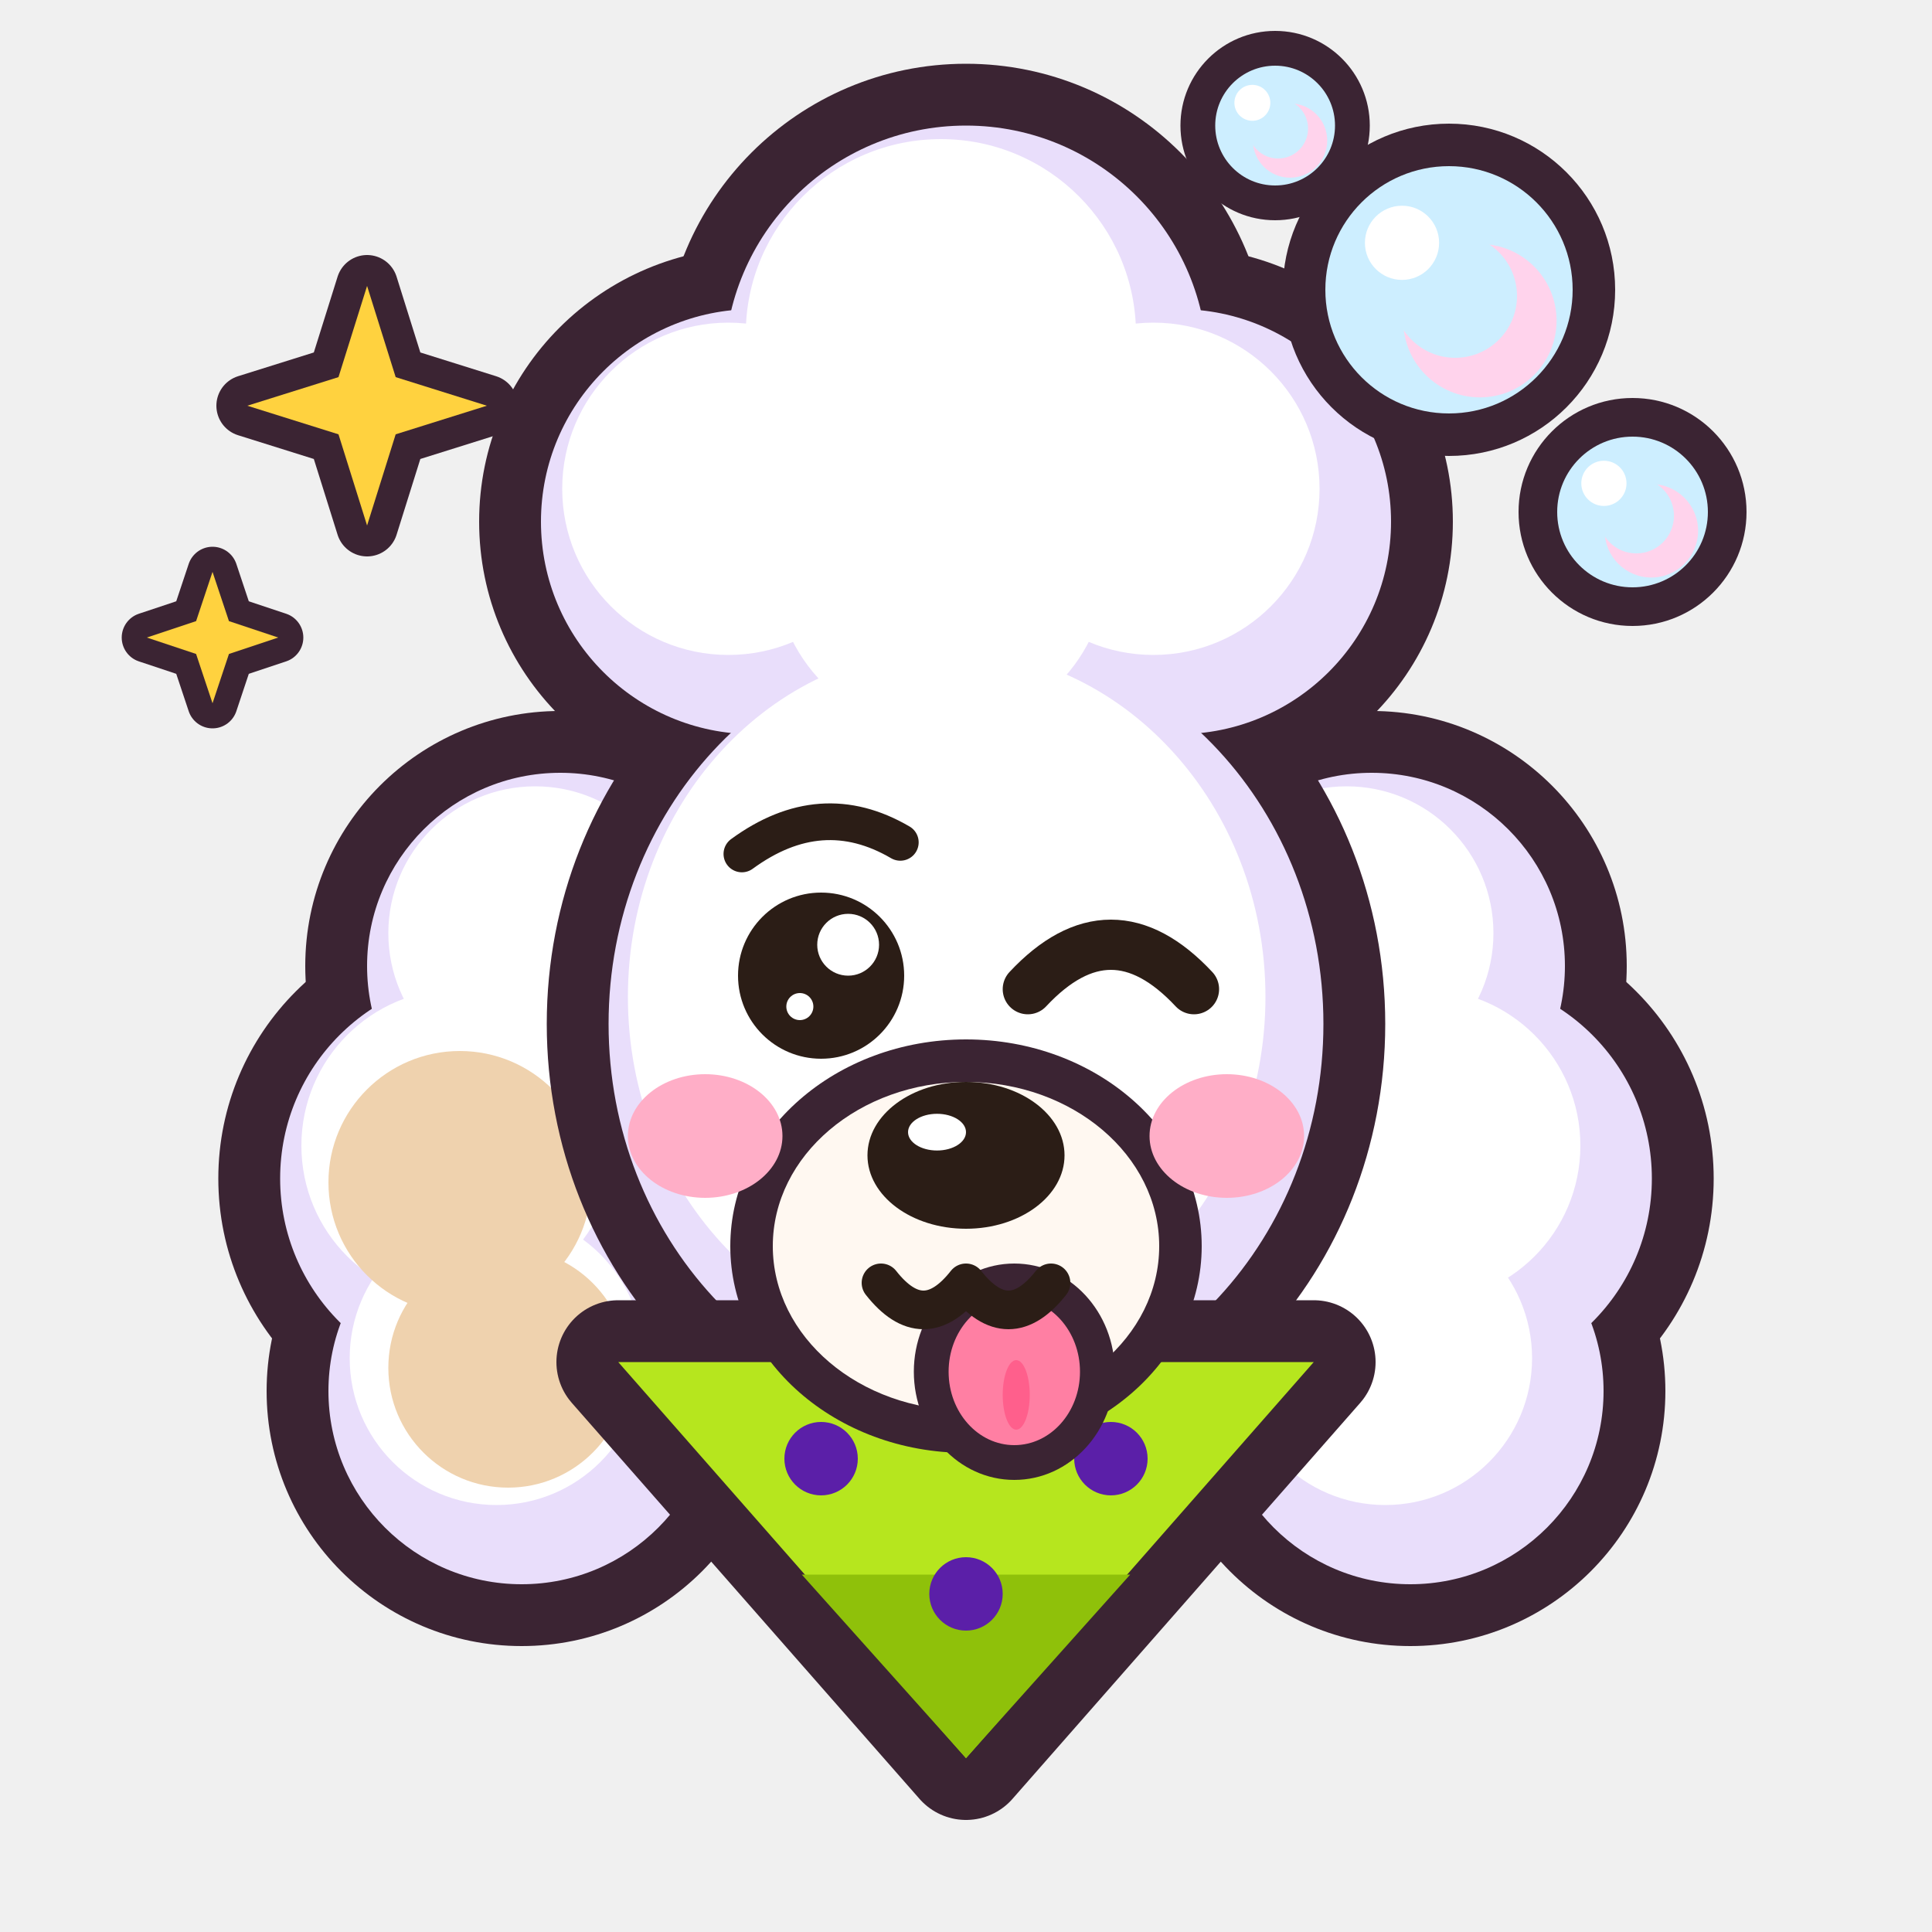
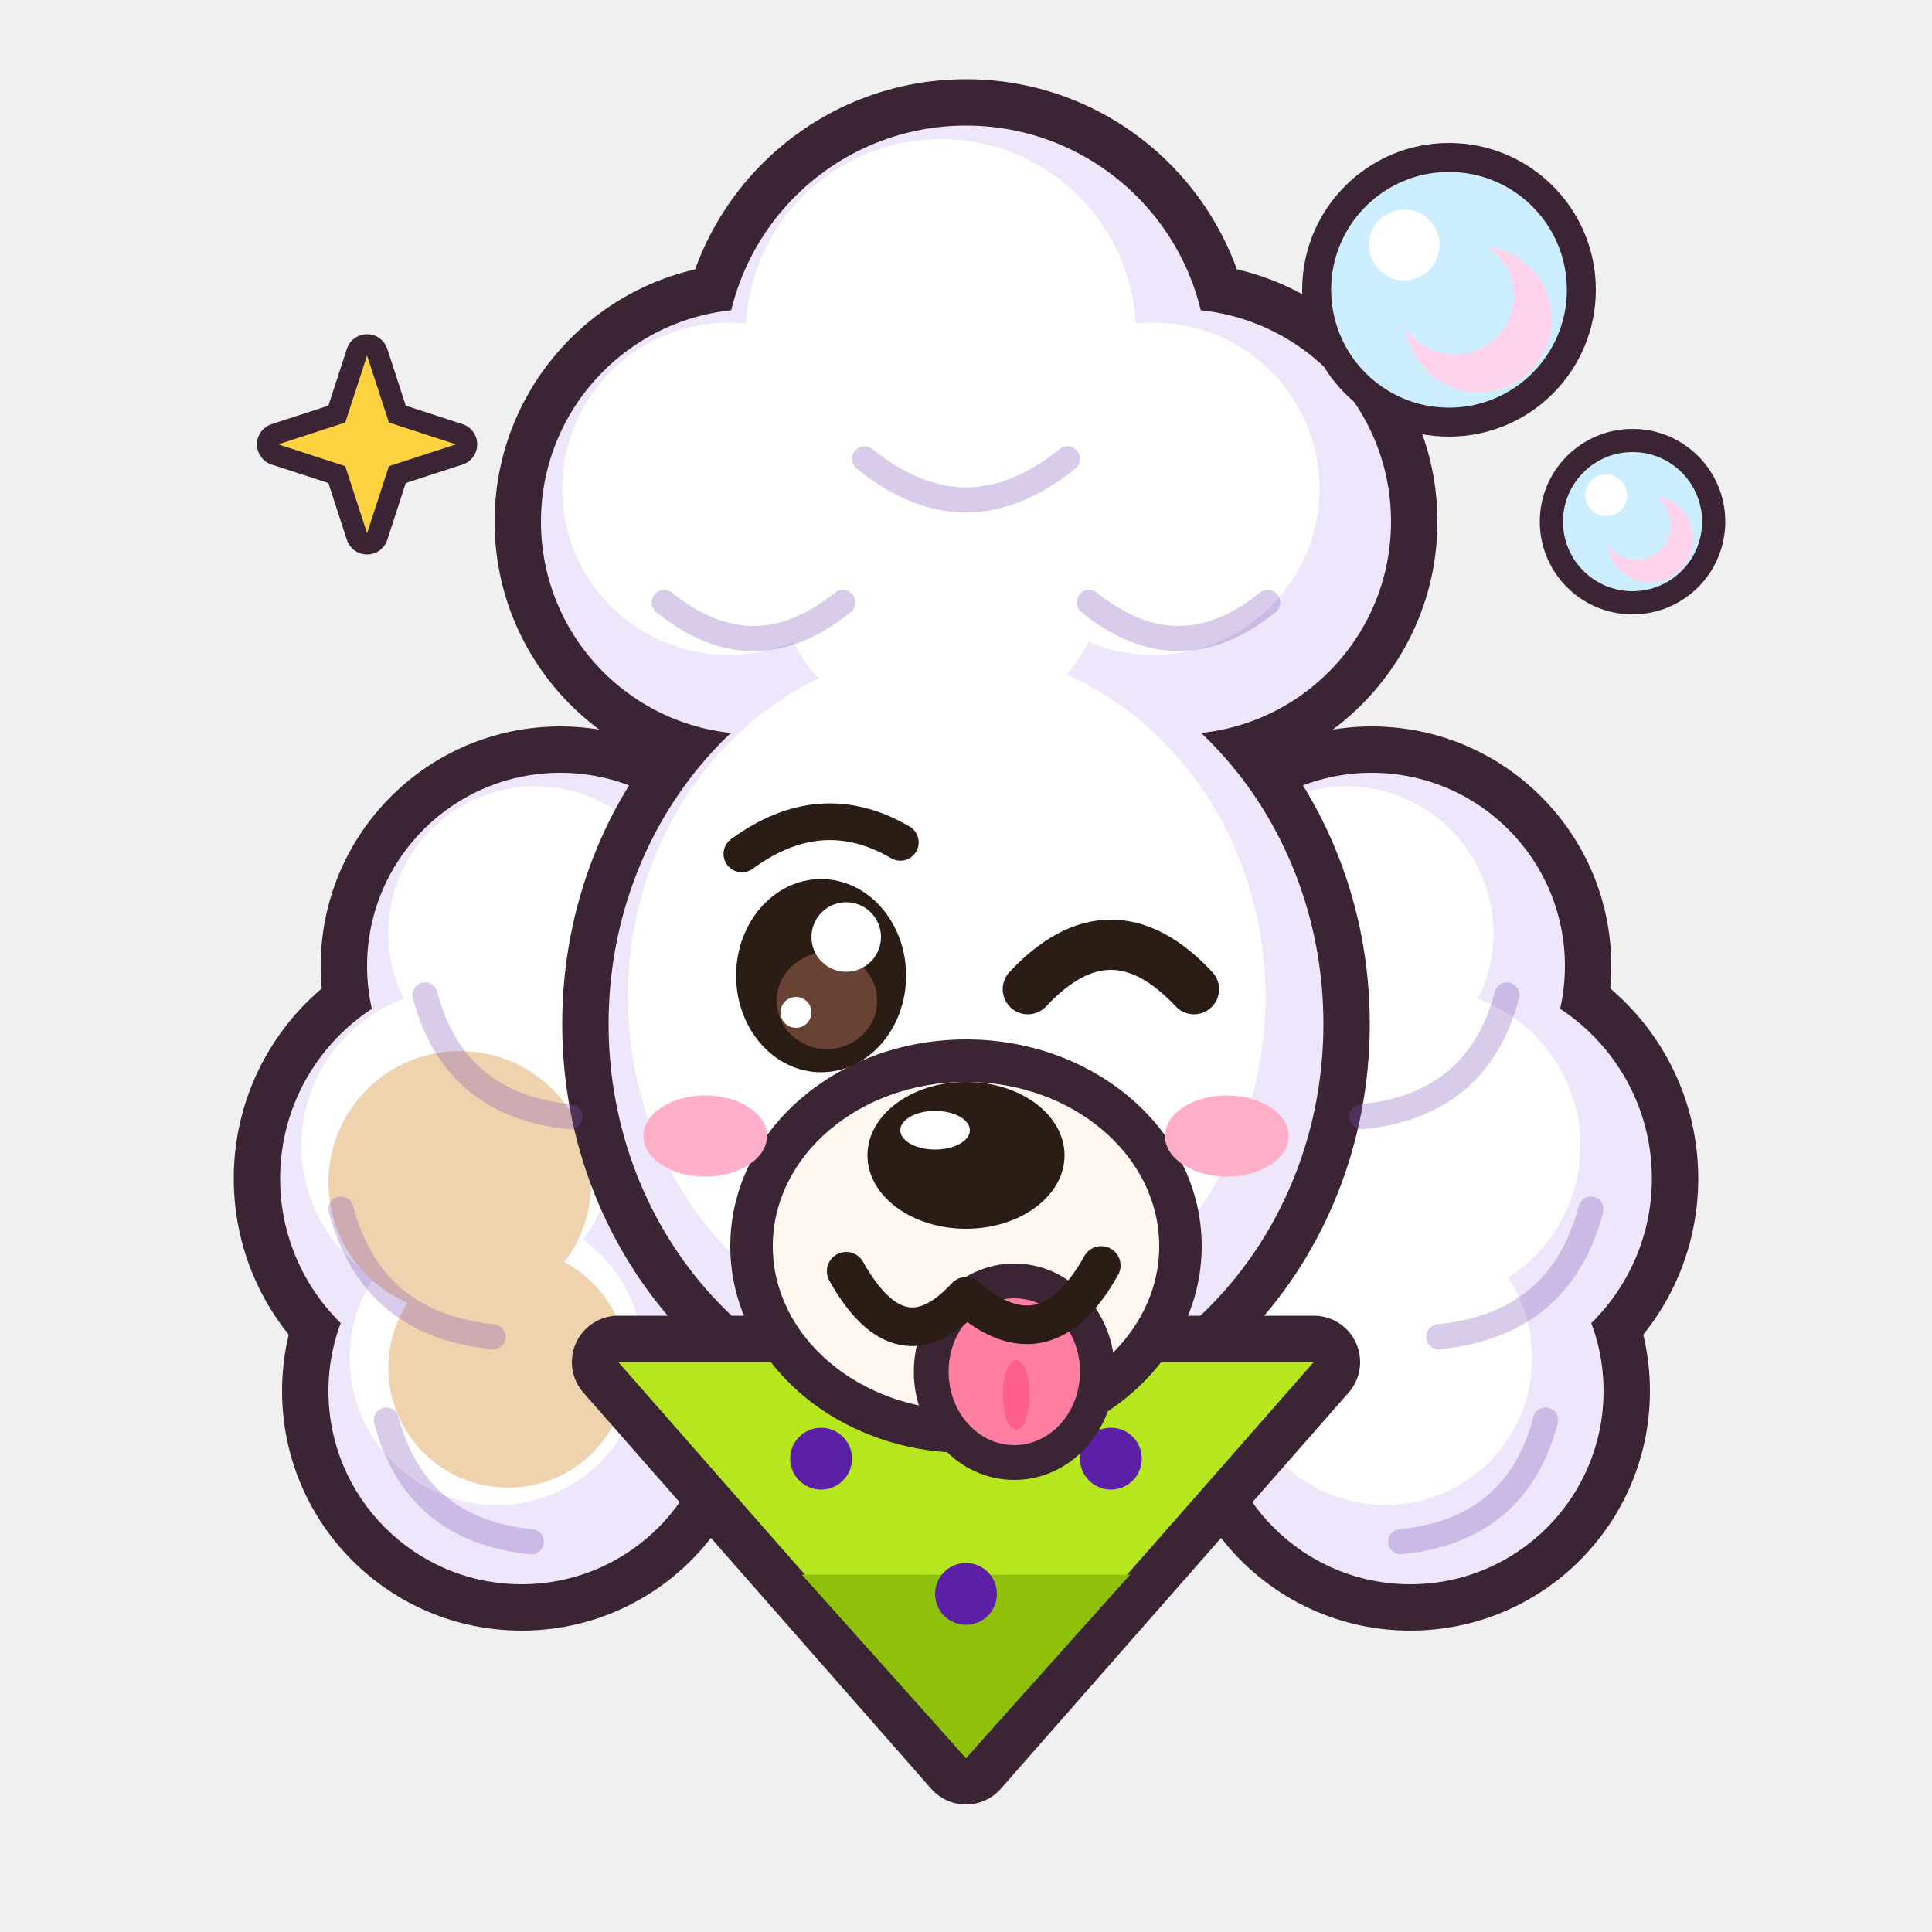
<svg xmlns="http://www.w3.org/2000/svg" viewBox="0 0 100 100" role="img" aria-label="Pituco">
-   <circle cx="29" cy="50" r="13.2" fill="#3b2433" />
-   <circle cx="25" cy="61" r="13.7" fill="#3b2433" />
-   <circle cx="27" cy="72" r="13.2" fill="#3b2433" />
-   <circle cx="71" cy="50" r="13.2" fill="#3b2433" />
-   <circle cx="75" cy="61" r="13.7" fill="#3b2433" />
-   <circle cx="73" cy="72" r="13.2" fill="#3b2433" />
-   <circle cx="29" cy="50" r="10" fill="#e9defb" />
-   <circle cx="25" cy="61" r="10.5" fill="#e9defb" />
-   <circle cx="27" cy="72" r="10" fill="#e9defb" />
-   <circle cx="71" cy="50" r="10" fill="#e9defb" />
-   <circle cx="75" cy="61" r="10.5" fill="#e9defb" />
-   <circle cx="73" cy="72" r="10" fill="#e9defb" />
-   <circle cx="27.7" cy="48.3" r="7.6" fill="#ffffff" />
-   <circle cx="23.7" cy="59.3" r="8.1" fill="#ffffff" />
-   <circle cx="25.7" cy="70.3" r="7.6" fill="#ffffff" />
-   <circle cx="69.7" cy="48.3" r="7.6" fill="#ffffff" />
-   <circle cx="73.7" cy="59.3" r="8.1" fill="#ffffff" />
-   <circle cx="71.7" cy="70.3" r="7.6" fill="#ffffff" />
-   <circle cx="23.8" cy="61.2" r="6.8" fill="#efd2ae" />
-   <circle cx="26.3" cy="70.8" r="6.2" fill="#efd2ae" />
-   <ellipse cx="50" cy="53" rx="21.7" ry="23.2" fill="#3b2433" />
-   <circle cx="39" cy="27" r="14.2" fill="#3b2433" />
-   <circle cx="61" cy="27" r="14.2" fill="#3b2433" />
-   <circle cx="50" cy="19" r="15.7" fill="#3b2433" />
-   <circle cx="50" cy="31" r="14.2" fill="#3b2433" />
-   <ellipse cx="50" cy="53" rx="18.5" ry="20" fill="#e9defb" />
-   <circle cx="39" cy="27" r="11" fill="#e9defb" />
-   <circle cx="61" cy="27" r="11" fill="#e9defb" />
-   <circle cx="50" cy="19" r="12.5" fill="#e9defb" />
-   <circle cx="50" cy="31" r="11" fill="#e9defb" />
-   <circle cx="37.7" cy="25.3" r="8.6" fill="#ffffff" />
-   <circle cx="59.7" cy="25.3" r="8.6" fill="#ffffff" />
-   <circle cx="48.7" cy="17.3" r="10.1" fill="#ffffff" />
-   <circle cx="48.7" cy="29.3" r="8.6" fill="#ffffff" />
-   <ellipse cx="49" cy="51.6" rx="16.5" ry="18" fill="#ffffff" />
-   <polygon points="32,70.5 68,70.5 50,91" fill="#3b2433" stroke="#3b2433" stroke-width="6.4" stroke-linejoin="round" />
-   <polygon points="32,70.5 68,70.5 50,91" fill="#b6e61e" />
-   <polygon points="41.5,81.5 58.5,81.5 50,91" fill="#8fc10a" />
-   <circle cx="42.5" cy="75.5" r="1.9" fill="#5b1fa8" />
-   <circle cx="57.5" cy="75.5" r="1.9" fill="#5b1fa8" />
-   <circle cx="50" cy="82.5" r="1.9" fill="#5b1fa8" />
-   <circle cx="75" cy="15" r="8.6" fill="#3b2433" />
-   <circle cx="75" cy="15" r="6.4" fill="#cdeeff" />
-   <circle cx="76.6" cy="16.6" r="3.968" fill="#ffd3ec" />
-   <circle cx="75.32" cy="15.32" r="3.2" fill="#cdeeff" />
-   <circle cx="72.568" cy="12.568" r="1.92" fill="#ffffff" />
-   <circle cx="84.5" cy="26.5" r="5.9" fill="#3b2433" />
-   <circle cx="84.5" cy="26.5" r="3.9" fill="#cdeeff" />
-   <circle cx="85.475" cy="27.475" r="2.418" fill="#ffd3ec" />
-   <circle cx="84.695" cy="26.695" r="1.95" fill="#cdeeff" />
-   <circle cx="83.018" cy="25.018" r="1.17" fill="#ffffff" />
-   <circle cx="66" cy="6.5" r="4.9" fill="#3b2433" />
-   <circle cx="66" cy="6.5" r="3.1" fill="#cdeeff" />
-   <circle cx="66.775" cy="7.275" r="1.922" fill="#ffd3ec" />
-   <circle cx="66.155" cy="6.655" r="1.55" fill="#cdeeff" />
-   <circle cx="64.822" cy="5.322" r="0.93" fill="#ffffff" />
-   <polygon points="19.0,14.8 20.48,19.52 25.2,21.0 20.48,22.48 19.0,27.2 17.52,22.48 12.8,21.0 17.52,19.52" fill="#3b2433" stroke="#3b2433" stroke-width="3.2" stroke-linejoin="round" />
-   <polygon points="19.0,14.8 20.48,19.52 25.2,21.0 20.48,22.48 19.0,27.2 17.52,22.48 12.8,21.0 17.52,19.52" fill="#ffd23f" />
-   <polygon points="11.0,29.6 11.85,32.15 14.4,33.0 11.85,33.85 11.0,36.4 10.15,33.85 7.6,33.0 10.15,32.15" fill="#3b2433" stroke="#3b2433" stroke-width="2.6" stroke-linejoin="round" />
-   <polygon points="11.0,29.6 11.85,32.15 14.4,33.0 11.85,33.85 11.0,36.4 10.15,33.85 7.6,33.0 10.15,32.15" fill="#ffd23f" />
-   <ellipse cx="50" cy="64.5" rx="12.2" ry="10.7" fill="#3b2433" />
-   <ellipse cx="50" cy="64.5" rx="10" ry="8.5" fill="#fff8f1" />
-   <ellipse cx="52.5" cy="71" rx="5.2" ry="5.6" fill="#3b2433" />
-   <ellipse cx="52.5" cy="71" rx="3.4" ry="3.8" fill="#ff7fa3" />
-   <ellipse cx="52.6" cy="72.2" rx="0.7" ry="1.8" fill="#ff5f8c" />
-   <ellipse cx="36.5" cy="58.8" rx="4" ry="3.2" fill="#ffaec7" />
-   <ellipse cx="63.5" cy="58.8" rx="4" ry="3.2" fill="#ffaec7" />
-   <circle cx="42.5" cy="50.5" r="4.3" fill="#2b1d16" />
-   <ellipse cx="50" cy="59.8" rx="5.1" ry="3.8" fill="#2b1d16" />
-   <circle cx="43.9" cy="48.9" r="1.6" fill="#ffffff" />
-   <circle cx="41.4" cy="52.1" r="0.7" fill="#ffffff" />
-   <ellipse cx="48.5" cy="58.6" rx="1.5" ry="0.95" fill="#ffffff" />
-   <path d="M53.2 51.2Q57.5 46.6 61.8 51.2" fill="none" stroke="#2b1d16" stroke-width="2.6" stroke-linecap="round" />
-   <path d="M38.4 44.2Q42.5 41.2 46.6 43.6" fill="none" stroke="#2b1d16" stroke-width="1.9" stroke-linecap="round" />
-   <path d="M45.6 66.4Q47.8 69.2 50 66.4M50 66.4Q52.2 69.2 54.4 66.4" fill="none" stroke="#2b1d16" stroke-width="2.0" stroke-linecap="round" />
+   <style>
+     .pituco-character { transform-origin: 50px 70px; }
+     .pituco-eye { transform-box: fill-box; transform-origin: center; }
+     .pituco-ear-left { transform-origin: 29px 45px; }
+     .pituco-ear-right { transform-origin: 71px 45px; }
+     @media (prefers-reduced-motion: no-preference) {
+       .pituco-eye { animation: pituco-blink 2.8s ease-in-out 1; }
+       .pituco-character { animation: pituco-hello 1.2s ease-out 1; }
+     }
+     @keyframes pituco-blink { 0%,42%,48%,76%,82%,100% { transform:scaleY(1); } 45%,79% { transform:scaleY(.12); } }
+     @keyframes pituco-hello { 0%,100% { transform:rotate(0); } 30% { transform:rotate(-4deg); } 65% { transform:rotate(3deg); } }
+     @media (prefers-reduced-motion: reduce) { .pituco-character,.pituco-eye { animation:none !important; transform:none !important; } }
+     </style>
+   <g class="pituco-character">
+     <g class="pituco-ear-left">
+       <circle cx="29" cy="50" r="12.4" fill="#3b2433" />
+       <circle cx="25" cy="61" r="12.9" fill="#3b2433" />
+       <circle cx="27" cy="72" r="12.4" fill="#3b2433" />
+       <circle cx="29" cy="50" r="10" fill="#eee6fa" />
+       <circle cx="25" cy="61" r="10.5" fill="#eee6fa" />
+       <circle cx="27" cy="72" r="10" fill="#eee6fa" />
+       <circle cx="27.7" cy="48.3" r="7.6" fill="#ffffff" />
+       <circle cx="23.7" cy="59.3" r="8.1" fill="#ffffff" />
+       <circle cx="25.7" cy="70.3" r="7.6" fill="#ffffff" />
+       <circle cx="23.8" cy="61.2" r="6.8" fill="#efd2ae" />
+       <circle cx="26.3" cy="70.8" r="6.2" fill="#efd2ae" />
+     </g>
+     <g class="pituco-ear-right">
+       <circle cx="71" cy="50" r="12.4" fill="#3b2433" />
+       <circle cx="75" cy="61" r="12.9" fill="#3b2433" />
+       <circle cx="73" cy="72" r="12.4" fill="#3b2433" />
+       <circle cx="71" cy="50" r="10" fill="#eee6fa" />
+       <circle cx="75" cy="61" r="10.5" fill="#eee6fa" />
+       <circle cx="73" cy="72" r="10" fill="#eee6fa" />
+       <circle cx="69.7" cy="48.3" r="7.6" fill="#ffffff" />
+       <circle cx="73.7" cy="59.3" r="8.1" fill="#ffffff" />
+       <circle cx="71.7" cy="70.3" r="7.6" fill="#ffffff" />
+     </g>
+     <ellipse cx="50" cy="53" rx="20.9" ry="22.4" fill="#3b2433" />
+     <circle cx="39" cy="27" r="13.4" fill="#3b2433" />
+     <circle cx="61" cy="27" r="13.4" fill="#3b2433" />
+     <circle cx="50" cy="19" r="14.9" fill="#3b2433" />
+     <circle cx="50" cy="31" r="13.4" fill="#3b2433" />
+     <ellipse cx="50" cy="53" rx="18.5" ry="20" fill="#eee6fa" />
+     <circle cx="39" cy="27" r="11" fill="#eee6fa" />
+     <circle cx="61" cy="27" r="11" fill="#eee6fa" />
+     <circle cx="50" cy="19" r="12.5" fill="#eee6fa" />
+     <circle cx="50" cy="31" r="11" fill="#eee6fa" />
+     <circle cx="37.7" cy="25.3" r="8.6" fill="#ffffff" />
+     <circle cx="59.7" cy="25.3" r="8.6" fill="#ffffff" />
+     <circle cx="48.7" cy="17.3" r="10.1" fill="#ffffff" />
+     <circle cx="48.7" cy="29.3" r="8.6" fill="#ffffff" />
+     <ellipse cx="49" cy="51.6" rx="16.5" ry="18" fill="#ffffff" />
+     <polygon points="32,70.5 68,70.5 50,91" fill="#3b2433" stroke="#3b2433" stroke-width="4.8" stroke-linejoin="round" />
+     <polygon points="32,70.5 68,70.5 50,91" fill="#b6e61e" />
+     <polygon points="41.5,81.5 58.5,81.5 50,91" fill="#8fc10a" />
+     <circle cx="42.5" cy="75.5" r="1.6" fill="#5b1fa8" />
+     <circle cx="57.5" cy="75.5" r="1.6" fill="#5b1fa8" />
+     <circle cx="50" cy="82.5" r="1.6" fill="#5b1fa8" />
+     <g class="pituco-bubble pituco-bubble-75">
+       <circle cx="75" cy="15" r="7.6" fill="#3b2433" />
+       <circle cx="75" cy="15" r="6.1" fill="#cdeeff" />
+       <circle cx="76.525" cy="16.525" r="3.782" fill="#ffd3ec" />
+       <circle cx="75.305" cy="15.305" r="3.05" fill="#cdeeff" />
+       <circle cx="72.682" cy="12.682" r="1.83" fill="#ffffff" />
+     </g>
+     <g class="pituco-bubble pituco-bubble-84">
+       <circle cx="84.5" cy="27" r="4.8" fill="#3b2433" />
+       <circle cx="84.5" cy="27" r="3.6" fill="#cdeeff" />
+       <circle cx="85.4" cy="27.9" r="2.232" fill="#ffd3ec" />
+       <circle cx="84.68" cy="27.18" r="1.8" fill="#cdeeff" />
+       <circle cx="83.132" cy="25.632" r="1.08" fill="#ffffff" />
+     </g>
+     <g class="pituco-sparkle">
+       <polygon points="19.0,18.4 20.13,21.87 23.6,23.0 20.13,24.13 19.0,27.6 17.87,24.13 14.4,23.0 17.87,21.87" fill="#3b2433" stroke="#3b2433" stroke-width="2.2" stroke-linejoin="round" />
+       <polygon points="19.0,18.4 20.13,21.87 23.6,23.0 20.13,24.13 19.0,27.6 17.87,24.13 14.4,23.0 17.87,21.87" fill="#ffd23f" />
+     </g>
+     <ellipse cx="50" cy="64.5" rx="12.2" ry="10.7" fill="#3b2433" />
+     <ellipse cx="50" cy="64.5" rx="10" ry="8.5" fill="#fff8f1" />
+     <g class="pituco-tongue">
+       <ellipse cx="52.5" cy="71" rx="5.2" ry="5.6" fill="#3b2433" />
+       <ellipse cx="52.5" cy="71" rx="3.4" ry="3.8" fill="#ff7fa3" />
+       <ellipse cx="52.6" cy="72.2" rx="0.7" ry="1.8" fill="#ff5f8c" />
+     </g>
+     <ellipse cx="36.5" cy="58.8" rx="3.2" ry="2.1" fill="#ffaec7" />
+     <ellipse cx="63.5" cy="58.8" rx="3.2" ry="2.1" fill="#ffaec7" />
+     <g class="pituco-eye">
+       <ellipse cx="42.5" cy="50.5" rx="4.4" ry="5.0" fill="#2b1d16" />
+       <ellipse cx="42.8" cy="51.8" rx="2.6" ry="2.5" fill="#684333" />
+       <circle cx="43.8" cy="48.5" r="1.8" fill="#ffffff" />
+       <circle cx="41.2" cy="52.4" r="0.8" fill="#ffffff" />
+     </g>
+     <ellipse cx="50" cy="59.8" rx="5.1" ry="3.8" fill="#2b1d16" />
+     <ellipse cx="48.4" cy="58.5" rx="1.8" ry="1.0" fill="#ffffff" />
+     <g class="pituco-ear-left">
+       <path d="M22 51.5Q23.5 57.2 29.5 57.8M17.65 62.58Q19.23 68.56 25.52 69.19M20 73.5Q21.5 79.2 27.5 79.8" fill="none" stroke="#7b56b8" stroke-opacity="0.3" stroke-width="1.3" stroke-linecap="round" />
+     </g>
+     <g class="pituco-ear-right">
+       <path d="M78 51.5Q76.5 57.2 70.5 57.8M82.35 62.58Q80.78 68.56 74.47 69.19M80 73.5Q78.5 79.2 72.5 79.8" fill="none" stroke="#7b56b8" stroke-opacity="0.3" stroke-width="1.3" stroke-linecap="round" />
+     </g>
+     <path d="M34.38 31.18Q39 34.92 43.62 31.18M56.38 31.18Q61 34.92 65.62 31.18M44.75 23.75Q50 28 55.25 23.75" fill="none" stroke="#7b56b8" stroke-opacity="0.3" stroke-width="1.3" stroke-linecap="round" />
+     <path d="M53.2 51.2Q57.5 46.6 61.8 51.2" fill="none" stroke="#2b1d16" stroke-width="2.6" stroke-linecap="round" />
+     <path d="M38.4 44.2Q42.5 41.2 46.6 43.6" fill="none" stroke="#2b1d16" stroke-width="1.9" stroke-linecap="round" />
+     <path d="M43.8 65.8Q46.6 70.8 50 67.1M50 67.1Q54.1 70.7 57 65.5" fill="none" stroke="#2b1d16" stroke-width="2.0" stroke-linecap="round" />
+   </g>
</svg>
